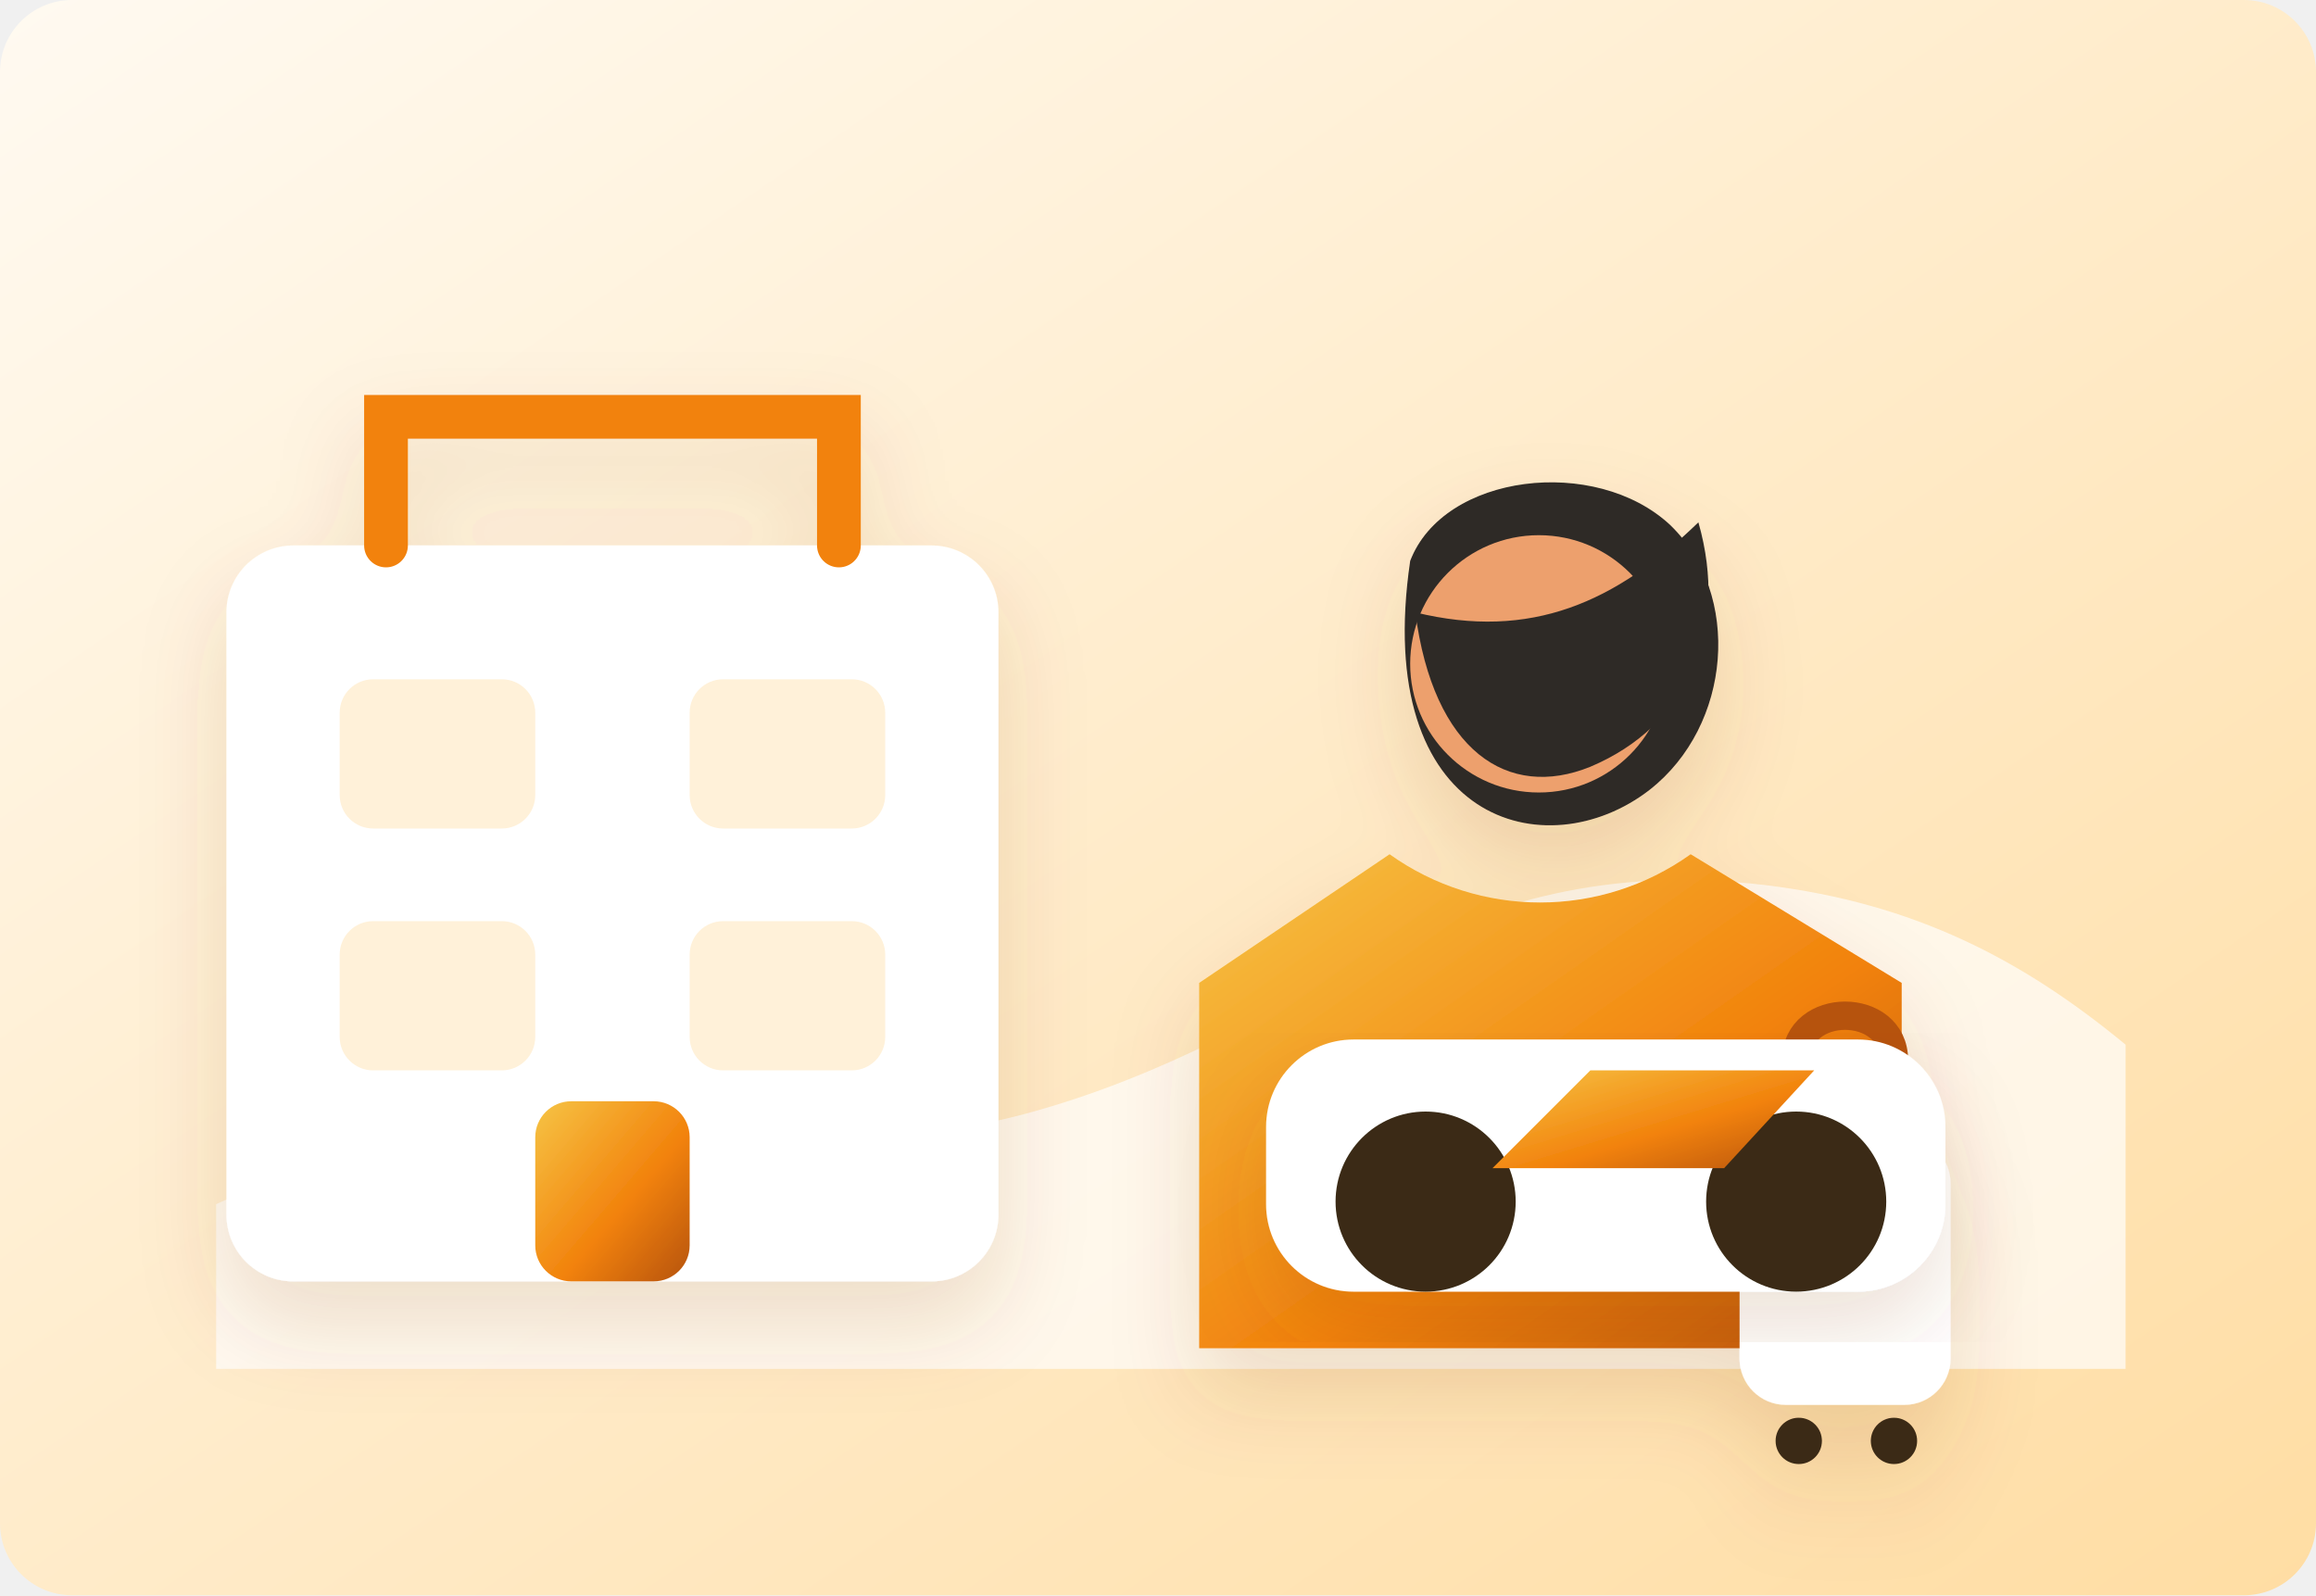
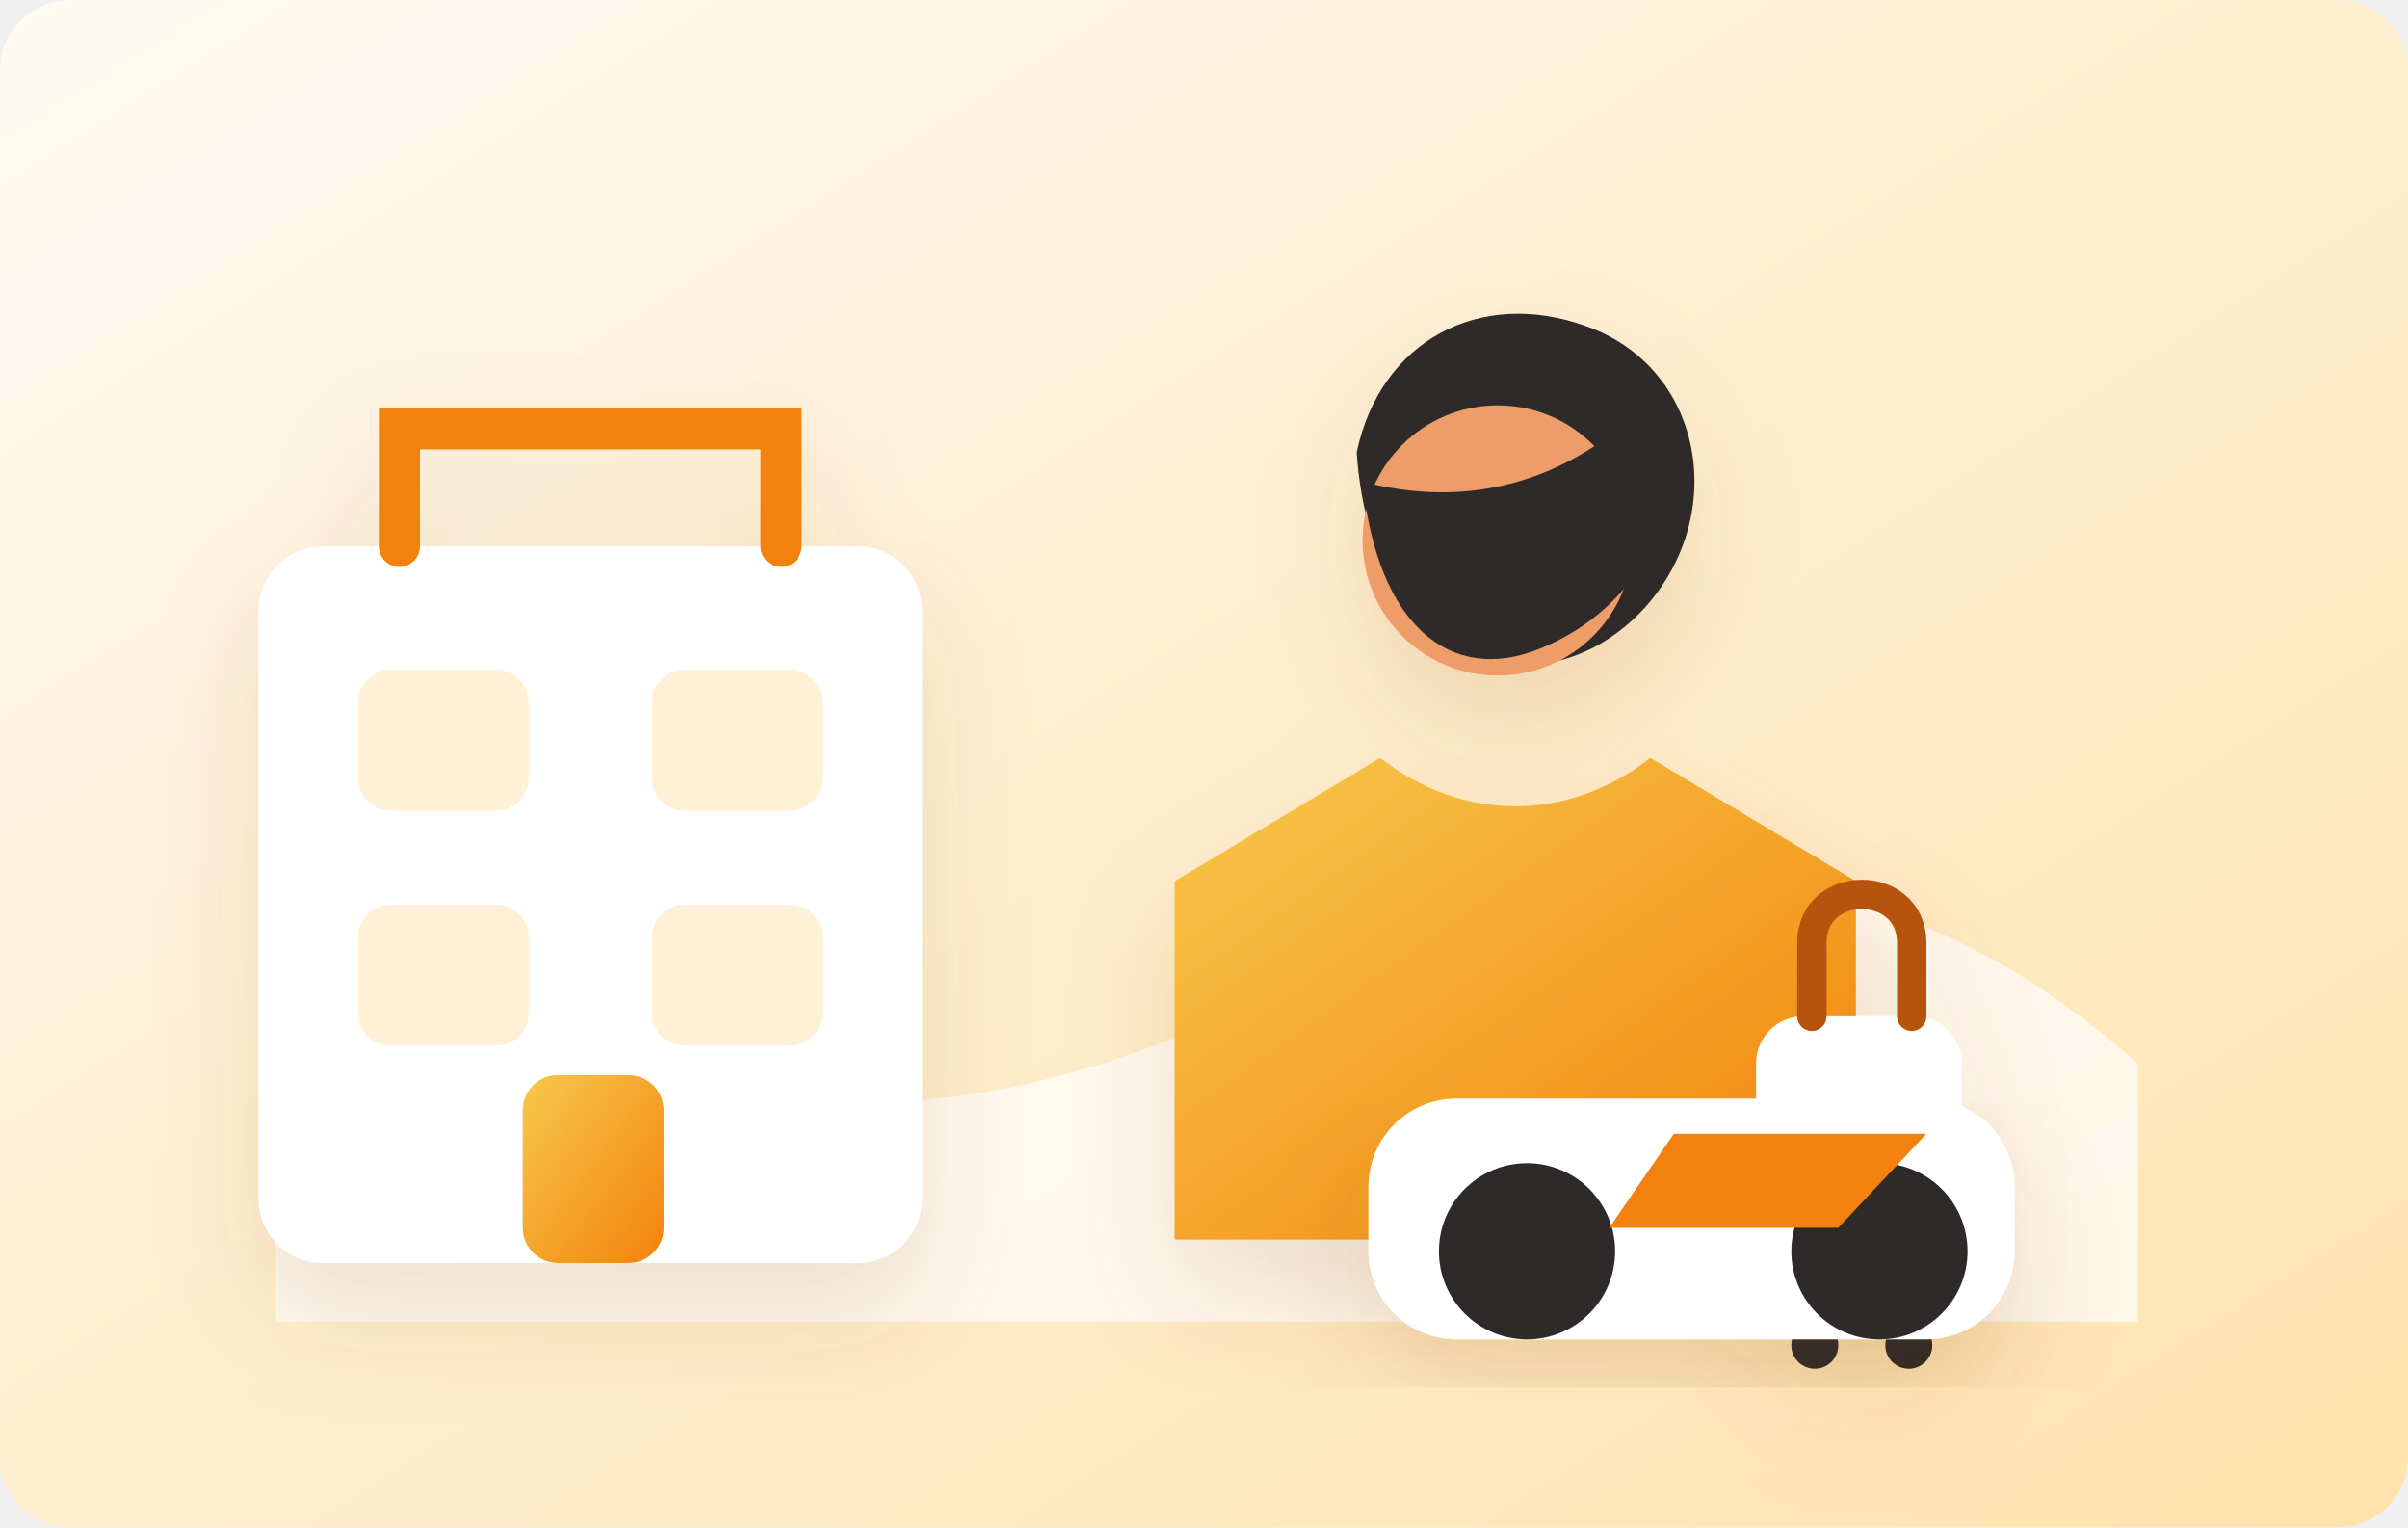
- <svg xmlns="http://www.w3.org/2000/svg" viewBox="0 0 900 620" role="img" aria-label="Hotel and airport transfer assistant with luggage">
+ <svg xmlns="http://www.w3.org/2000/svg" viewBox="0 0 820 520" role="img" aria-label="Polished hotel and transfer assistant illustration">
  <defs>
    <linearGradient id="bg" x1="0" y1="0" x2="1" y2="1">
-       <stop offset="0" stop-color="#fffaf1" />
-       <stop offset="1" stop-color="#ffdda3" />
+       <stop offset="0" stop-color="#fffaf2" />
+       <stop offset="1" stop-color="#ffe3ac" />
    </linearGradient>
-     <linearGradient id="brand" x1="0" y1="0" x2="1" y2="1">
-       <stop offset="0" stop-color="#f6c445" />
-       <stop offset=".58" stop-color="#f2820c" />
-       <stop offset="1" stop-color="#b6530f" />
+     <linearGradient id="shirt" x1="0" y1="0" x2="1" y2="1">
+       <stop offset="0" stop-color="#f8c84b" />
+       <stop offset="1" stop-color="#f2820c" />
    </linearGradient>
-     <filter id="s" x="-20%" y="-20%" width="140%" height="140%">
-       <feDropShadow dx="0" dy="17" stdDeviation="17" flood-color="#8d3f0b" flood-opacity=".15" />
+     <filter id="shadow" x="-20%" y="-20%" width="140%" height="140%">
+       <feDropShadow dx="0" dy="18" stdDeviation="18" flood-color="#8d3f0b" flood-opacity=".14" />
    </filter>
  </defs>
-   <rect width="900" height="620" rx="28" fill="url(#bg)" />
-   <path d="M84 468c120-55 200-5 314-35 112-30 163-104 288-89 58 7 100 29 140 62v126H84z" fill="#fff" opacity=".68" />
-   <g transform="translate(88 136)" filter="url(#s)">
-     <rect x="0" y="76" width="300" height="286" rx="26" fill="#fff" />
-     <path d="M62 76V26h176v50" fill="none" stroke="#f2820c" stroke-width="17" stroke-linecap="round" />
-     <rect x="44" y="128" width="76" height="58" rx="13" fill="#fff1d9" />
-     <rect x="180" y="128" width="76" height="58" rx="13" fill="#fff1d9" />
-     <rect x="44" y="222" width="76" height="58" rx="13" fill="#fff1d9" />
-     <rect x="180" y="222" width="76" height="58" rx="13" fill="#fff1d9" />
-     <rect x="120" y="292" width="60" height="70" rx="14" fill="url(#brand)" />
+   <rect width="820" height="520" rx="24" fill="url(#bg)" />
+   <path d="M94 400c98-46 169-10 260-32 99-24 148-86 262-64 46 9 80 30 112 58v88H94z" fill="#fff" opacity=".68" />
+   <g transform="translate(88 128)" filter="url(#shadow)">
+     <rect x="0" y="58" width="226" height="244" rx="22" fill="#fff" />
+     <path d="M48 58V18h130v40" fill="none" stroke="#f2820c" stroke-width="14" stroke-linecap="round" />
+     <rect x="34" y="100" width="58" height="48" rx="11" fill="#fff0d6" />
+     <rect x="134" y="100" width="58" height="48" rx="11" fill="#fff0d6" />
+     <rect x="34" y="180" width="58" height="48" rx="11" fill="#fff0d6" />
+     <rect x="134" y="180" width="58" height="48" rx="11" fill="#fff0d6" />
+     <rect x="90" y="238" width="48" height="64" rx="12" fill="url(#shirt)" />
  </g>
-   <g transform="translate(430 160)" filter="url(#s)">
-     <path d="M118 58c13-34 72-41 101-14 28 27 24 78-8 103-40 31-108 13-93-89z" fill="#2f2b28" />
-     <circle cx="168" cy="98" r="50" fill="#eda06d" />
-     <path d="M120 78c45 11 78-4 110-35 12 42-4 79-42 95-32 13-61-6-68-60z" fill="#2f2b28" />
-     <path d="M110 172c35 25 82 25 117 0l82 50v142H36V222z" fill="url(#brand)" />
-     <rect x="246" y="282" width="82" height="104" rx="18" fill="#fff" />
-     <path d="M268 282v-30c0-23 38-23 38 0v30" fill="none" stroke="#b6530f" stroke-width="11" stroke-linecap="round" />
-     <circle cx="269" cy="400" r="9" fill="#3a2c16" />
-     <circle cx="306" cy="400" r="9" fill="#3a2c16" />
+   <g transform="translate(360 100)" filter="url(#shadow)">
+     <path d="M102 54c8-38 42-56 78-43 40 14 49 64 20 96-34 37-93 22-98-53z" fill="#2d2b2b" />
+     <circle cx="150" cy="84" r="46" fill="#ee9c68" />
+     <path d="M104 64c42 11 77-4 103-33 10 41-8 76-43 90-30 12-55-8-60-57z" fill="#2d2b2b" />
+     <path d="M110 158c28 22 64 22 92 0l70 42v122H40V200z" fill="url(#shirt)" />
+     <rect x="238" y="246" width="70" height="96" rx="16" fill="#fff" />
+     <path d="M257 246v-25c0-22 34-22 34 0v25" fill="none" stroke="#b6530f" stroke-width="10" stroke-linecap="round" />
+     <circle cx="258" cy="358" r="8" fill="#2d2b2b" />
+     <circle cx="290" cy="358" r="8" fill="#2d2b2b" />
  </g>
-   <g transform="translate(492 404)" filter="url(#s)">
-     <rect width="264" height="98" rx="34" fill="#fff" />
-     <path d="M62 98a35 35 0 1 0 0-70 35 35 0 0 0 0 70zm144 0a35 35 0 1 0 0-70 35 35 0 0 0 0 70z" fill="#3a2c16" />
-     <path d="M88 50h90l35-38H126z" fill="url(#brand)" />
+   <g transform="translate(466 374)" filter="url(#shadow)">
+     <rect width="220" height="82" rx="30" fill="#fff" />
+     <path d="M54 82a30 30 0 1 0 0-60 30 30 0 0 0 0 60zm120 0a30 30 0 1 0 0-60 30 30 0 0 0 0 60z" fill="#2d2b2b" />
+     <path d="M82 44h78l30-32h-86z" fill="#f2820c" />
  </g>
</svg>
